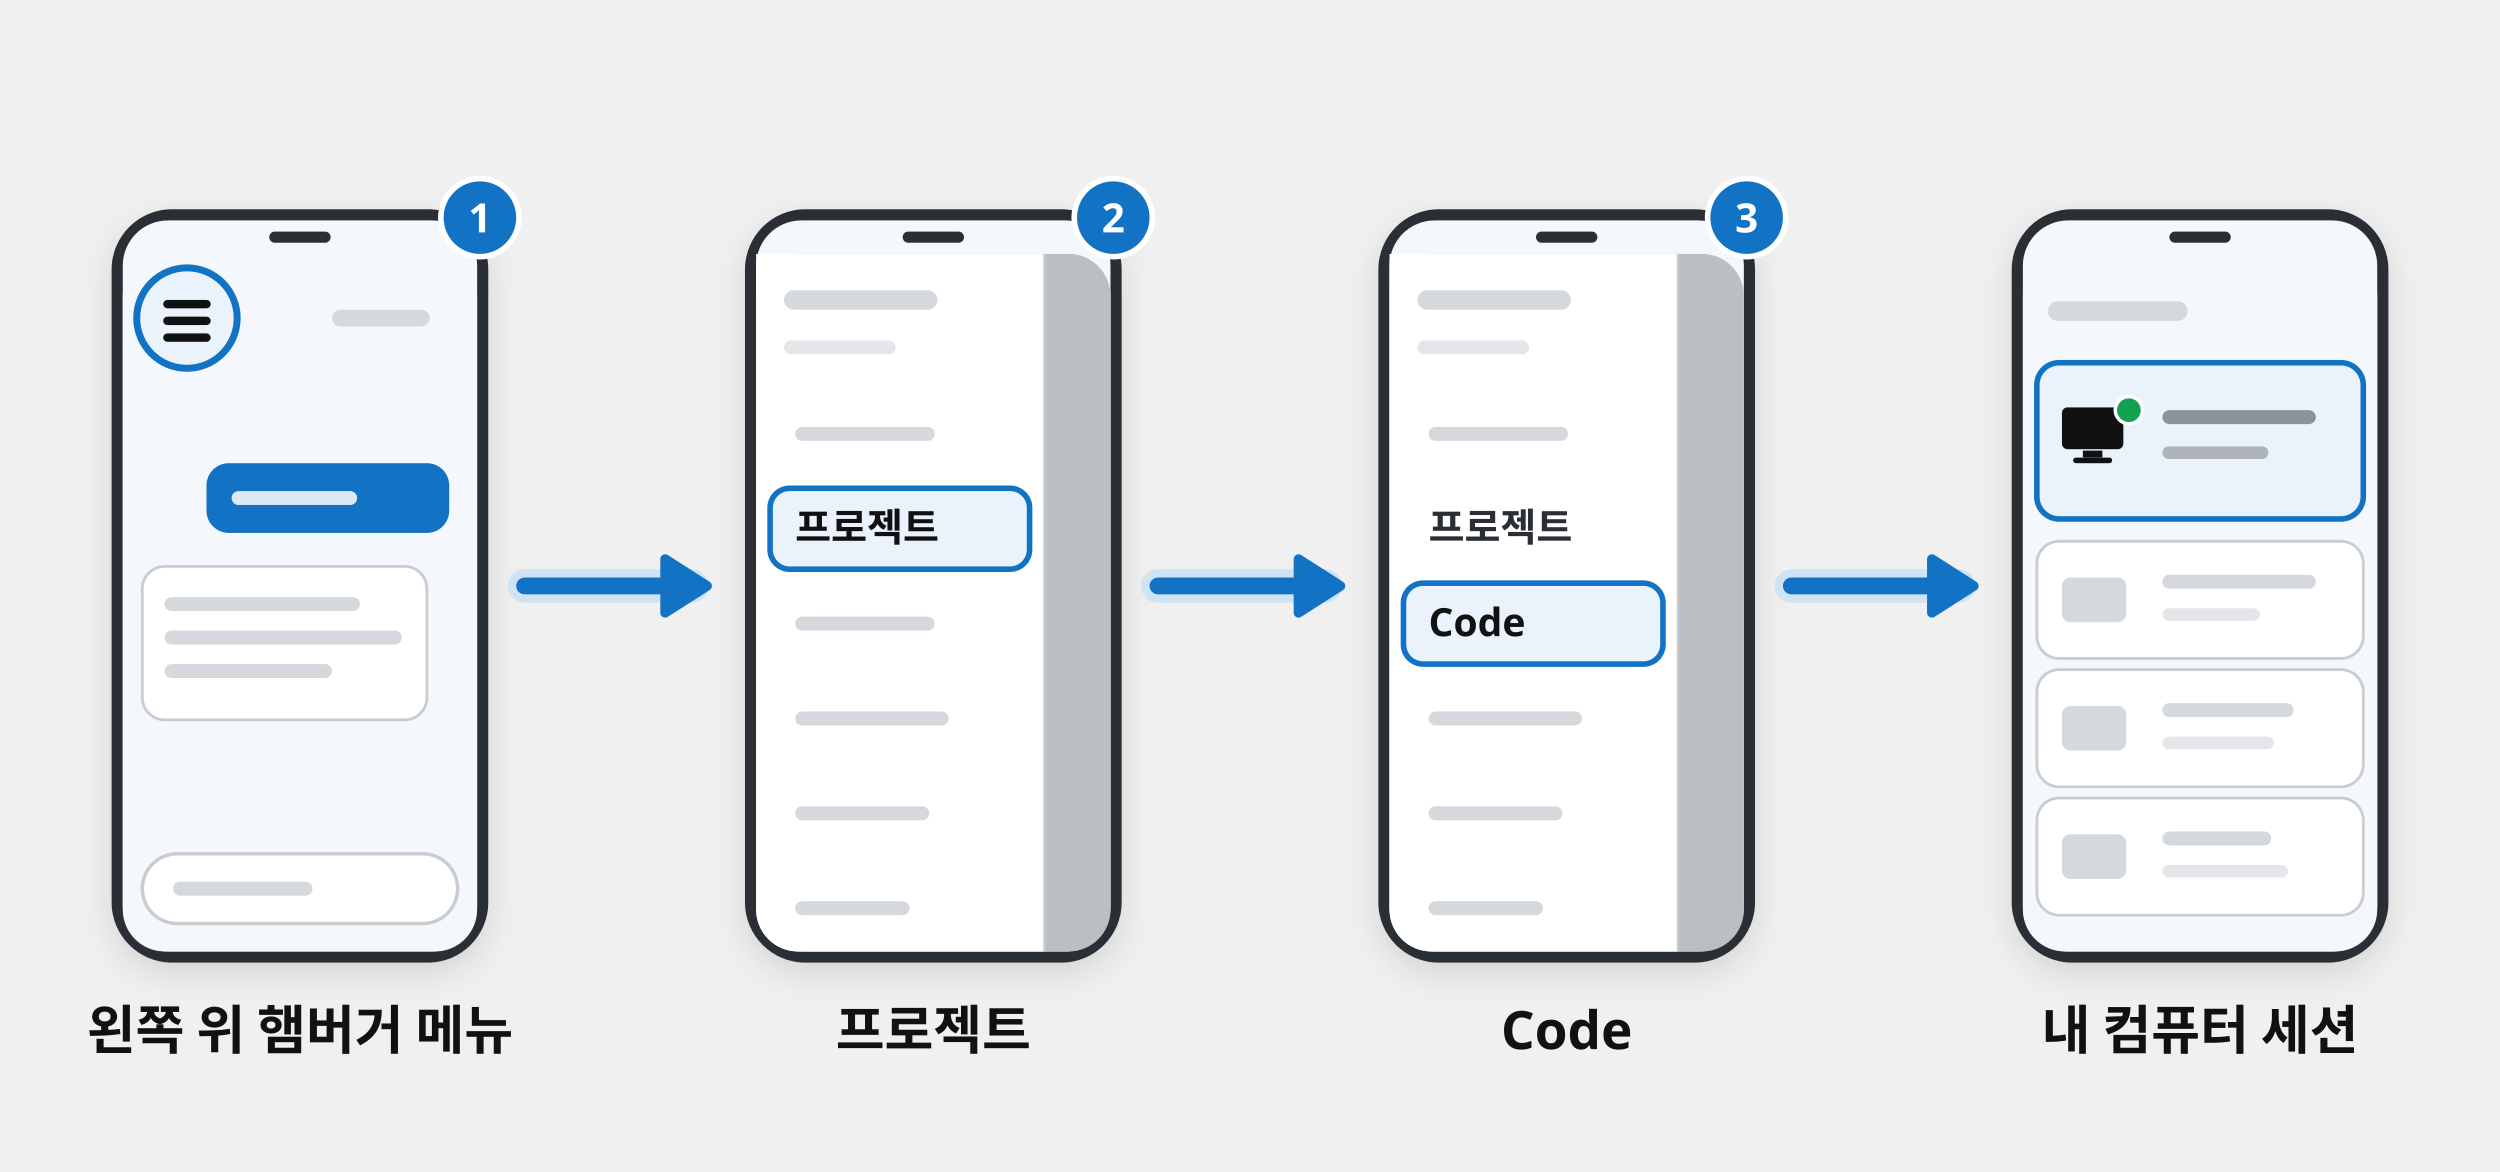
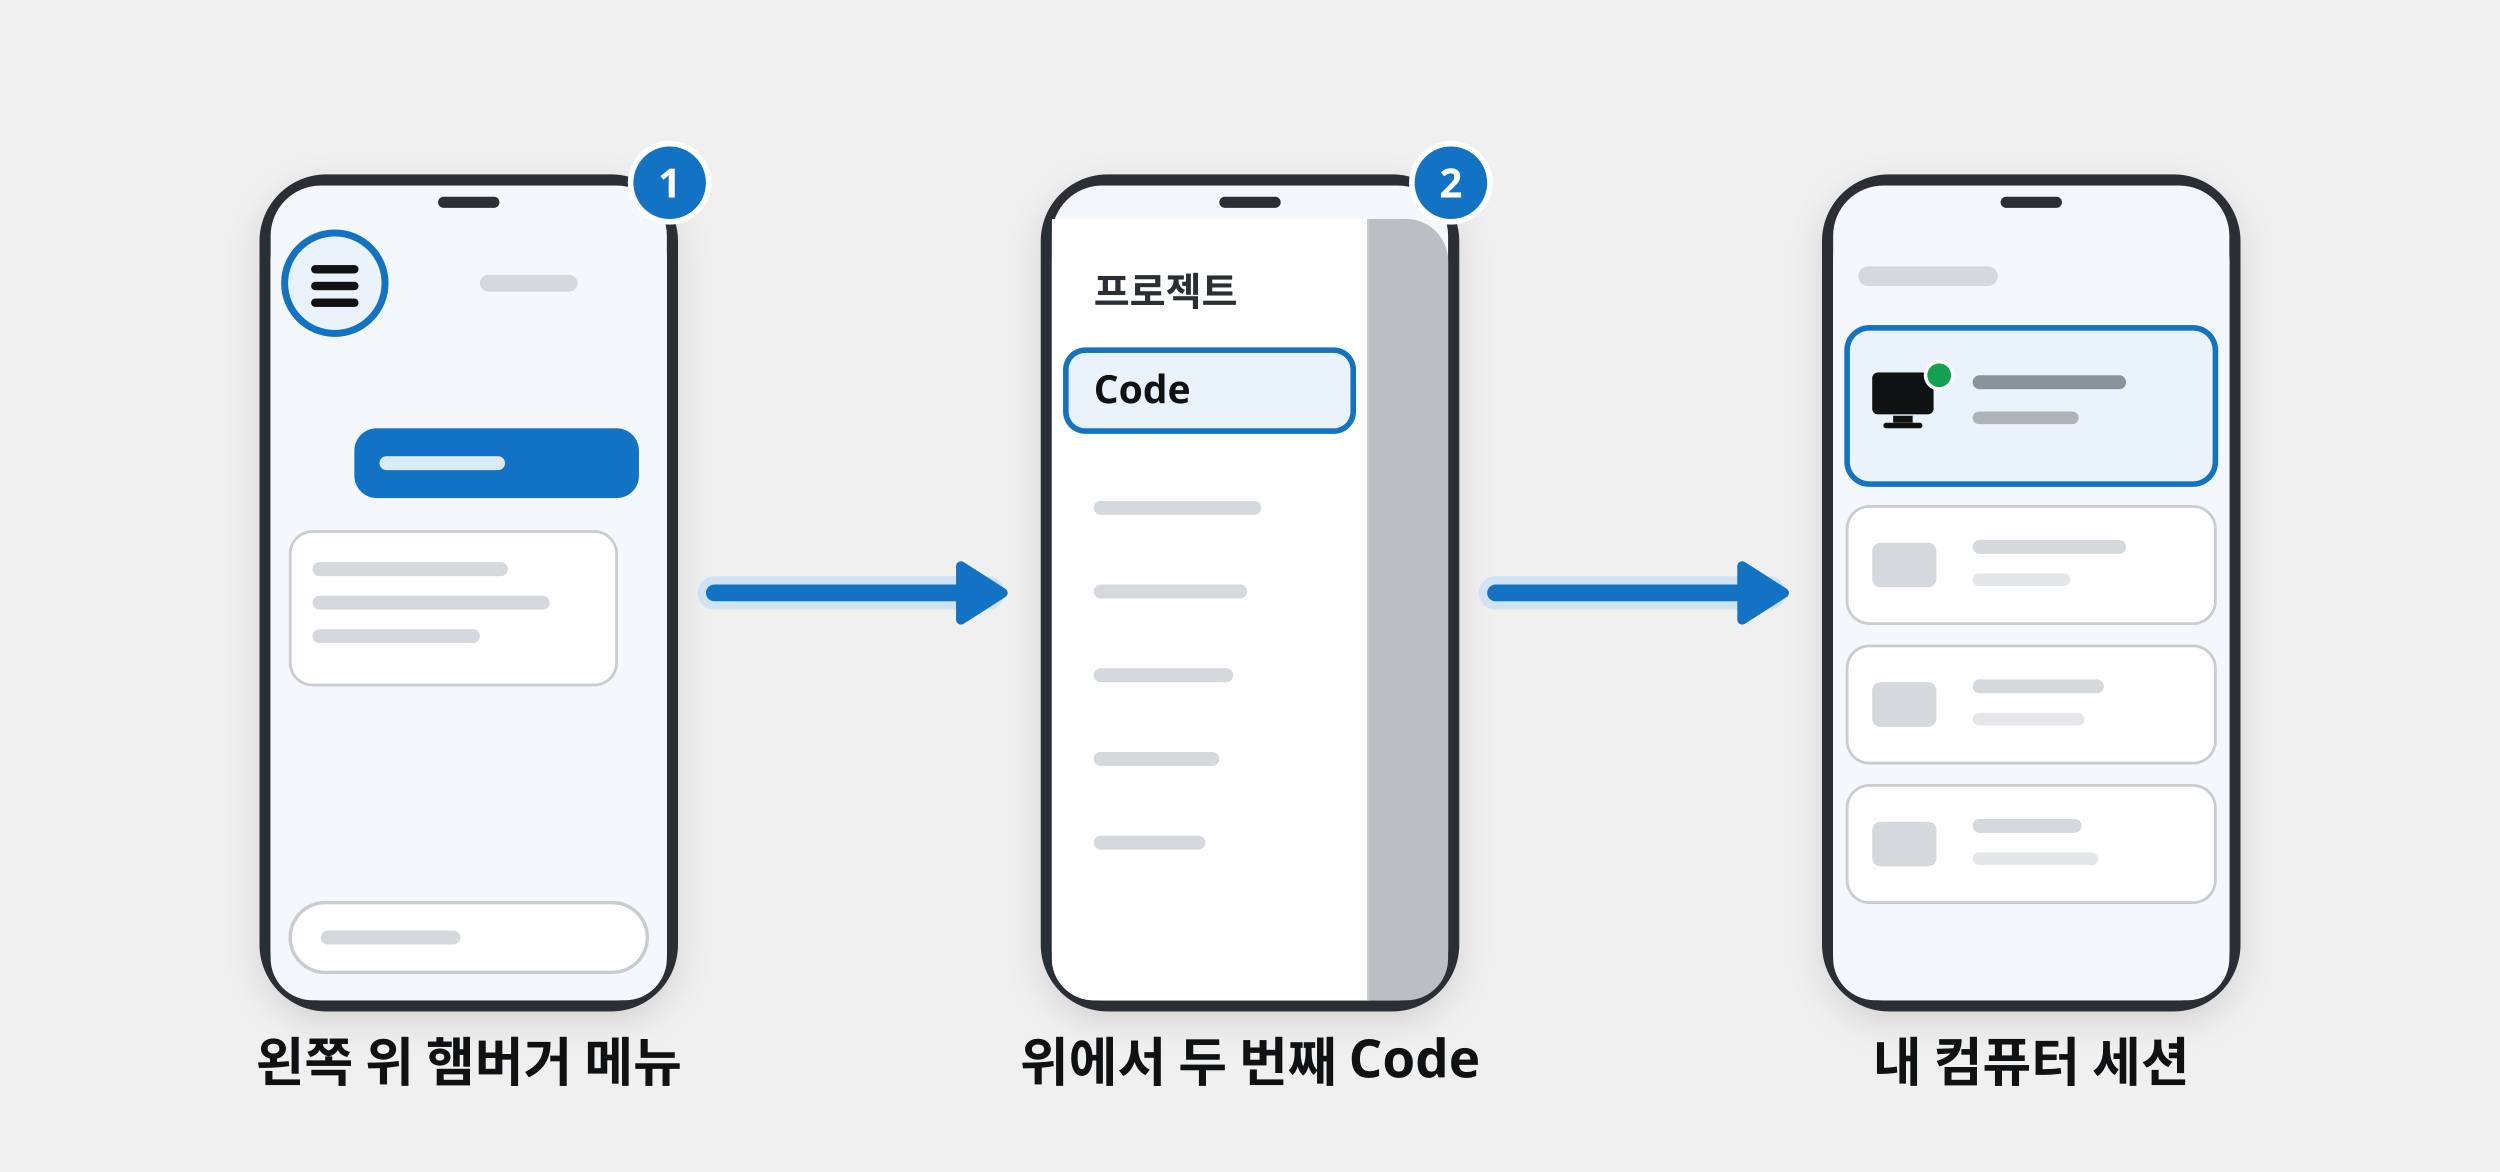
<svg xmlns="http://www.w3.org/2000/svg" viewBox="0 0 1792 840" width="1792" height="840" font-family="Pretendard, 'Pretendard Variable', 'Malgun Gothic', sans-serif">
  <defs>
    <filter id="sh" x="-15%" y="-15%" width="130%" height="140%">
      <feDropShadow dx="0" dy="8" stdDeviation="12" flood-color="#101113" flood-opacity="0.12" />
    </filter>
    <filter id="shs" x="-15%" y="-15%" width="130%" height="140%">
      <feDropShadow dx="0" dy="3" stdDeviation="4" flood-color="#101113" flood-opacity="0.14" />
    </filter>
    <marker id="ab" viewBox="0 0 10 10" refX="7" refY="5" markerWidth="4.2" markerHeight="4.2" orient="auto-start-reverse">
      <path d="M0 0L10 5L0 10z" fill="#1273c4" />
    </marker>
    <marker id="ak" viewBox="0 0 10 10" refX="7" refY="5" markerWidth="4.2" markerHeight="4.2" orient="auto-start-reverse">
      <path d="M0 0L10 5L0 10z" fill="#101113" />
    </marker>
    <marker id="ag" viewBox="0 0 10 10" refX="7" refY="5" markerWidth="4.2" markerHeight="4.2" orient="auto-start-reverse">
      <path d="M0 0L10 5L0 10z" fill="#12a150" />
    </marker>
  </defs>
  <g filter="url(#sh)">
-     <rect x="80" y="150" width="270" height="540.0" rx="43.2" fill="#2b2f35" />
-     <rect x="88" y="158" width="254" height="524.0" rx="32.4" fill="#f4f8fc" />
+     <rect x="186" y="125" width="300" height="600.0" rx="48.0" fill="#2b2f35" />
+     <rect x="194" y="133" width="284" height="584.0" rx="36.0" fill="#f4f8fc" />
  </g>
-   <rect x="193.0" y="166" width="44" height="8" rx="4" fill="#2b2f35" />
-   <g transform="translate(88 182)">
-     <rect x="0" y="0" width="254" height="500" rx="30" fill="#f4f8fc" />
+   <rect x="314.0" y="141" width="44" height="8" rx="4" fill="#2b2f35" />
+   <g transform="translate(194 157)">
+     <rect x="0" y="0" width="284" height="560" rx="30" fill="#f4f8fc" />
    <circle cx="46" cy="46" r="36" fill="#eaf3fb" stroke="#1273c4" stroke-width="5" />
    <rect x="29" y="33" width="34" height="6" rx="3" fill="#101113" />
    <rect x="29" y="45" width="34" height="6" rx="3" fill="#101113" />
    <rect x="29" y="57" width="34" height="6" rx="3" fill="#101113" />
    <rect x="150" y="40" width="70" height="12" rx="6.0" fill="#d5d8dc" />
-     <rect x="60" y="150" width="174" height="50" rx="16" fill="#1273c4" />
+     <rect x="60" y="150" width="204" height="50" rx="16" fill="#1273c4" />
    <rect x="78" y="170" width="90" height="10" rx="5.0" fill="#fff" opacity="0.85" />
-     <rect x="14" y="224" width="204" height="110" rx="16" fill="#fff" stroke="#c9ccd1" stroke-width="2" />
+     <rect x="14" y="224" width="234" height="110" rx="16" fill="#fff" stroke="#c9ccd1" stroke-width="2" />
    <rect x="30" y="246" width="140" height="10" rx="5.0" fill="#d5d8dc" />
    <rect x="30" y="270" width="170" height="10" rx="5.0" fill="#d5d8dc" />
    <rect x="30" y="294" width="120" height="10" rx="5.0" fill="#d5d8dc" />
-     <rect x="14" y="430" width="226" height="50" rx="25" fill="#fff" stroke="#c9ccd1" stroke-width="2.5" />
-     <rect x="36" y="450" width="100" height="10" rx="5.0" fill="#d5d8dc" />
+     <rect x="14" y="490" width="256" height="50" rx="25" fill="#fff" stroke="#c9ccd1" stroke-width="2.5" />
+     <rect x="36" y="510" width="100" height="10" rx="5.0" fill="#d5d8dc" />
  </g>
-   <text x="215.0" y="752" font-size="38" font-weight="900" fill="#101113" text-anchor="middle">왼쪽 위 햄버거 메뉴</text>
-   <circle cx="344" cy="156" r="28" fill="#1273c4" stroke="#fff" stroke-width="4" />
-   <text x="344" y="166.6" font-size="29" font-weight="800" fill="#fff" text-anchor="middle">1</text>
-   <path d="M376 420C410 420 450 420 496 420" fill="none" stroke="#cfe3f5" stroke-width="24.0" stroke-linecap="round" stroke-linejoin="round" />
-   <path d="M376 420C410 420 450 420 496 420" fill="none" stroke="#1273c4" stroke-width="12.0" stroke-linecap="round" stroke-linejoin="round" />
-   <path d="M506.8 420.0L476.8 439.2L476.8 400.8Z" fill="#1273c4" stroke="#1273c4" stroke-width="7" stroke-linejoin="round" />
+   <text x="336.0" y="775" font-size="38" font-weight="900" fill="#101113" text-anchor="middle">왼쪽 위 햄버거 메뉴</text>
+   <circle cx="480" cy="131" r="28" fill="#1273c4" stroke="#fff" stroke-width="4" />
+   <text x="480" y="141.6" font-size="29" font-weight="800" fill="#fff" text-anchor="middle">1</text>
+   <path d="M512 425C556 425 606 425 708 425" fill="none" stroke="#cfe3f5" stroke-width="24.0" stroke-linecap="round" stroke-linejoin="round" />
+   <path d="M512 425C556 425 606 425 708 425" fill="none" stroke="#1273c4" stroke-width="12.0" stroke-linecap="round" stroke-linejoin="round" />
+   <path d="M718.8 425.0L688.8 444.2L688.8 405.8Z" fill="#1273c4" stroke="#1273c4" stroke-width="7" stroke-linejoin="round" />
  <g filter="url(#sh)">
-     <rect x="534" y="150" width="270" height="540.0" rx="43.2" fill="#2b2f35" />
-     <rect x="542" y="158" width="254" height="524.0" rx="32.4" fill="#f4f8fc" />
+     <rect x="746" y="125" width="300" height="600.0" rx="48.0" fill="#2b2f35" />
+     <rect x="754" y="133" width="284" height="584.0" rx="36.0" fill="#f4f8fc" />
  </g>
-   <rect x="647.0" y="166" width="44" height="8" rx="4" fill="#2b2f35" />
-   <g transform="translate(542 182)">
-     <rect x="0" y="0" width="254" height="500" rx="30" fill="#f4f8fc" />
-     <rect x="0" y="0" width="254" height="500" rx="30" fill="#101113" opacity="0.25" />
-     <path d="M0 0H206V500H30A30 30 0 0 1 0 470Z" fill="#fff" />
-     <rect x="206" y="0" width="1.5" height="500" fill="#c9ccd1" />
-     <rect x="20" y="26" width="110" height="14" rx="7.0" fill="#d5d8dc" />
-     <rect x="20" y="62" width="80" height="10" rx="5.0" fill="#e4e6e9" />
-     <rect x="28" y="124" width="100" height="10" rx="5.0" fill="#d5d8dc" />
-     <rect x="10" y="168" width="186" height="58" rx="14" fill="#eaf3fb" stroke="#1273c4" stroke-width="4" />
-     <text x="28" y="206" font-size="28" font-weight="800" fill="#101113" text-anchor="start">프로젝트</text>
-     <rect x="28" y="260" width="100" height="10" rx="5.0" fill="#d5d8dc" />
-     <rect x="28" y="328" width="110" height="10" rx="5.0" fill="#d5d8dc" />
-     <rect x="28" y="396" width="96" height="10" rx="5.0" fill="#d5d8dc" />
-     <rect x="28" y="464" width="82" height="10" rx="5.0" fill="#d5d8dc" />
+   <rect x="874.0" y="141" width="44" height="8" rx="4" fill="#2b2f35" />
+   <g transform="translate(754 157)">
+     <rect x="0" y="0" width="284" height="560" rx="30" fill="#f4f8fc" />
+     <rect x="0" y="0" width="284" height="560" rx="30" fill="#101113" opacity="0.25" />
+     <path d="M0 0H226V560H30A30 30 0 0 1 0 530Z" fill="#fff" />
+     <rect x="226" y="0" width="1.5" height="560" fill="#c9ccd1" />
+     <text x="30" y="62" font-size="28" font-weight="700" fill="#2b2f35" text-anchor="start">프로젝트</text>
+     <rect x="10" y="94" width="206" height="58" rx="14" fill="#eaf3fb" stroke="#1273c4" stroke-width="4" />
+     <text x="30" y="132" font-size="28" font-weight="800" fill="#101113" text-anchor="start">Code</text>
+     <rect x="30" y="202" width="120" height="10" rx="5.0" fill="#d5d8dc" />
+     <rect x="30" y="262" width="110" height="10" rx="5.0" fill="#d5d8dc" />
+     <rect x="30" y="322" width="100" height="10" rx="5.0" fill="#d5d8dc" />
+     <rect x="30" y="382" width="90" height="10" rx="5.0" fill="#d5d8dc" />
+     <rect x="30" y="442" width="80" height="10" rx="5.0" fill="#d5d8dc" />
  </g>
-   <text x="669.0" y="752" font-size="38" font-weight="900" fill="#101113" text-anchor="middle">프로젝트</text>
-   <circle cx="798" cy="156" r="28" fill="#1273c4" stroke="#fff" stroke-width="4" />
-   <text x="798" y="166.6" font-size="29" font-weight="800" fill="#fff" text-anchor="middle">2</text>
-   <path d="M830 420C864 420 904 420 950 420" fill="none" stroke="#cfe3f5" stroke-width="24.0" stroke-linecap="round" stroke-linejoin="round" />
-   <path d="M830 420C864 420 904 420 950 420" fill="none" stroke="#1273c4" stroke-width="12.0" stroke-linecap="round" stroke-linejoin="round" />
-   <path d="M960.8 420.0L930.8 439.2L930.8 400.8Z" fill="#1273c4" stroke="#1273c4" stroke-width="7" stroke-linejoin="round" />
+   <text x="896.0" y="775" font-size="38" font-weight="900" fill="#101113" text-anchor="middle">위에서 두 번째 Code</text>
+   <circle cx="1040" cy="131" r="28" fill="#1273c4" stroke="#fff" stroke-width="4" />
+   <text x="1040" y="141.6" font-size="29" font-weight="800" fill="#fff" text-anchor="middle">2</text>
+   <path d="M1072 425C1116 425 1166 425 1268 425" fill="none" stroke="#cfe3f5" stroke-width="24.0" stroke-linecap="round" stroke-linejoin="round" />
+   <path d="M1072 425C1116 425 1166 425 1268 425" fill="none" stroke="#1273c4" stroke-width="12.0" stroke-linecap="round" stroke-linejoin="round" />
+   <path d="M1278.8 425.0L1248.8 444.2L1248.8 405.8Z" fill="#1273c4" stroke="#1273c4" stroke-width="7" stroke-linejoin="round" />
  <g filter="url(#sh)">
-     <rect x="988" y="150" width="270" height="540.0" rx="43.2" fill="#2b2f35" />
-     <rect x="996" y="158" width="254" height="524.0" rx="32.4" fill="#f4f8fc" />
+     <rect x="1306" y="125" width="300" height="600.0" rx="48.0" fill="#2b2f35" />
+     <rect x="1314" y="133" width="284" height="584.0" rx="36.0" fill="#f4f8fc" />
  </g>
-   <rect x="1101.0" y="166" width="44" height="8" rx="4" fill="#2b2f35" />
-   <g transform="translate(996 182)">
-     <rect x="0" y="0" width="254" height="500" rx="30" fill="#f4f8fc" />
-     <rect x="0" y="0" width="254" height="500" rx="30" fill="#101113" opacity="0.25" />
-     <path d="M0 0H206V500H30A30 30 0 0 1 0 470Z" fill="#fff" />
-     <rect x="206" y="0" width="1.5" height="500" fill="#c9ccd1" />
-     <rect x="20" y="26" width="110" height="14" rx="7.0" fill="#d5d8dc" />
-     <rect x="20" y="62" width="80" height="10" rx="5.0" fill="#e4e6e9" />
-     <rect x="28" y="124" width="100" height="10" rx="5.0" fill="#d5d8dc" />
-     <text x="28" y="206" font-size="28" font-weight="700" fill="#2b2f35" text-anchor="start">프로젝트</text>
-     <rect x="10" y="236" width="186" height="58" rx="14" fill="#eaf3fb" stroke="#1273c4" stroke-width="4" />
-     <text x="28" y="274" font-size="28" font-weight="800" fill="#101113" text-anchor="start">Code</text>
-     <rect x="28" y="328" width="110" height="10" rx="5.0" fill="#d5d8dc" />
-     <rect x="28" y="396" width="96" height="10" rx="5.0" fill="#d5d8dc" />
-     <rect x="28" y="464" width="82" height="10" rx="5.0" fill="#d5d8dc" />
-   </g>
-   <text x="1123.0" y="752" font-size="38" font-weight="900" fill="#101113" text-anchor="middle">Code</text>
-   <circle cx="1252" cy="156" r="28" fill="#1273c4" stroke="#fff" stroke-width="4" />
-   <text x="1252" y="166.6" font-size="29" font-weight="800" fill="#fff" text-anchor="middle">3</text>
-   <path d="M1284 420C1318 420 1358 420 1404 420" fill="none" stroke="#cfe3f5" stroke-width="24.0" stroke-linecap="round" stroke-linejoin="round" />
-   <path d="M1284 420C1318 420 1358 420 1404 420" fill="none" stroke="#1273c4" stroke-width="12.0" stroke-linecap="round" stroke-linejoin="round" />
-   <path d="M1414.8 420.0L1384.8 439.2L1384.8 400.8Z" fill="#1273c4" stroke="#1273c4" stroke-width="7" stroke-linejoin="round" />
-   <g filter="url(#sh)">
-     <rect x="1442" y="150" width="270" height="540.0" rx="43.2" fill="#2b2f35" />
-     <rect x="1450" y="158" width="254" height="524.0" rx="32.4" fill="#f4f8fc" />
-   </g>
-   <rect x="1555.0" y="166" width="44" height="8" rx="4" fill="#2b2f35" />
-   <g transform="translate(1450 182)">
-     <rect x="0" y="0" width="254" height="500" rx="30" fill="#f4f8fc" />
+   <rect x="1434.0" y="141" width="44" height="8" rx="4" fill="#2b2f35" />
+   <g transform="translate(1314 157)">
+     <rect x="0" y="0" width="284" height="560" rx="30" fill="#f4f8fc" />
    <rect x="18" y="34" width="100" height="14" rx="7.0" fill="#d5d8dc" />
-     <rect x="10" y="78" width="234" height="112" rx="16" fill="#eaf3fb" stroke="#1273c4" stroke-width="4" />
+     <rect x="10" y="78" width="264" height="112" rx="16" fill="#eaf3fb" stroke="#1273c4" stroke-width="4" />
    <g transform="translate(28 110) scale(1.0)">
      <rect x="0" y="0" width="44" height="30" rx="4" fill="#101113" />
      <rect x="15" y="31" width="14" height="5" fill="#101113" />
      <rect x="8" y="36" width="28" height="4" rx="2" fill="#101113" />
      <circle cx="48" cy="2" r="11" fill="#fff" />
      <circle cx="48" cy="2" r="8.5" fill="#12a150" />
    </g>
    <rect x="100" y="112" width="110" height="10" rx="5.0" fill="#8a929b" />
    <rect x="100" y="138" width="76" height="9" rx="4.5" fill="#aeb3ba" />
-     <rect x="10" y="206" width="234" height="84" rx="16" fill="#fff" stroke="#c9ccd1" stroke-width="2" />
+     <rect x="10" y="206" width="264" height="84" rx="16" fill="#fff" stroke="#c9ccd1" stroke-width="2" />
    <rect x="28" y="232" width="46" height="32" rx="6" fill="#d5d8dc" />
    <rect x="100" y="230" width="110" height="10" rx="5.0" fill="#d5d8dc" />
    <rect x="100" y="254" width="70" height="9" rx="4.5" fill="#e4e6e9" />
-     <rect x="10" y="298" width="234" height="84" rx="16" fill="#fff" stroke="#c9ccd1" stroke-width="2" />
-     <rect x="28" y="324" width="46" height="32" rx="6" fill="#d5d8dc" />
-     <rect x="100" y="322" width="94" height="10" rx="5.0" fill="#d5d8dc" />
-     <rect x="100" y="346" width="80" height="9" rx="4.5" fill="#e4e6e9" />
-     <rect x="10" y="390" width="234" height="84" rx="16" fill="#fff" stroke="#c9ccd1" stroke-width="2" />
-     <rect x="28" y="416" width="46" height="32" rx="6" fill="#d5d8dc" />
-     <rect x="100" y="414" width="78" height="10" rx="5.0" fill="#d5d8dc" />
-     <rect x="100" y="438" width="90" height="9" rx="4.5" fill="#e4e6e9" />
+     <rect x="10" y="306" width="264" height="84" rx="16" fill="#fff" stroke="#c9ccd1" stroke-width="2" />
+     <rect x="28" y="332" width="46" height="32" rx="6" fill="#d5d8dc" />
+     <rect x="100" y="330" width="94" height="10" rx="5.0" fill="#d5d8dc" />
+     <rect x="100" y="354" width="80" height="9" rx="4.5" fill="#e4e6e9" />
+     <rect x="10" y="406" width="264" height="84" rx="16" fill="#fff" stroke="#c9ccd1" stroke-width="2" />
+     <rect x="28" y="432" width="46" height="32" rx="6" fill="#d5d8dc" />
+     <rect x="100" y="430" width="78" height="10" rx="5.0" fill="#d5d8dc" />
+     <rect x="100" y="454" width="90" height="9" rx="4.5" fill="#e4e6e9" />
  </g>
-   <text x="1577.0" y="752" font-size="38" font-weight="900" fill="#101113" text-anchor="middle">내 컴퓨터 세션</text>
+   <text x="1456.0" y="775" font-size="38" font-weight="900" fill="#101113" text-anchor="middle">내 컴퓨터 세션</text>
</svg>
